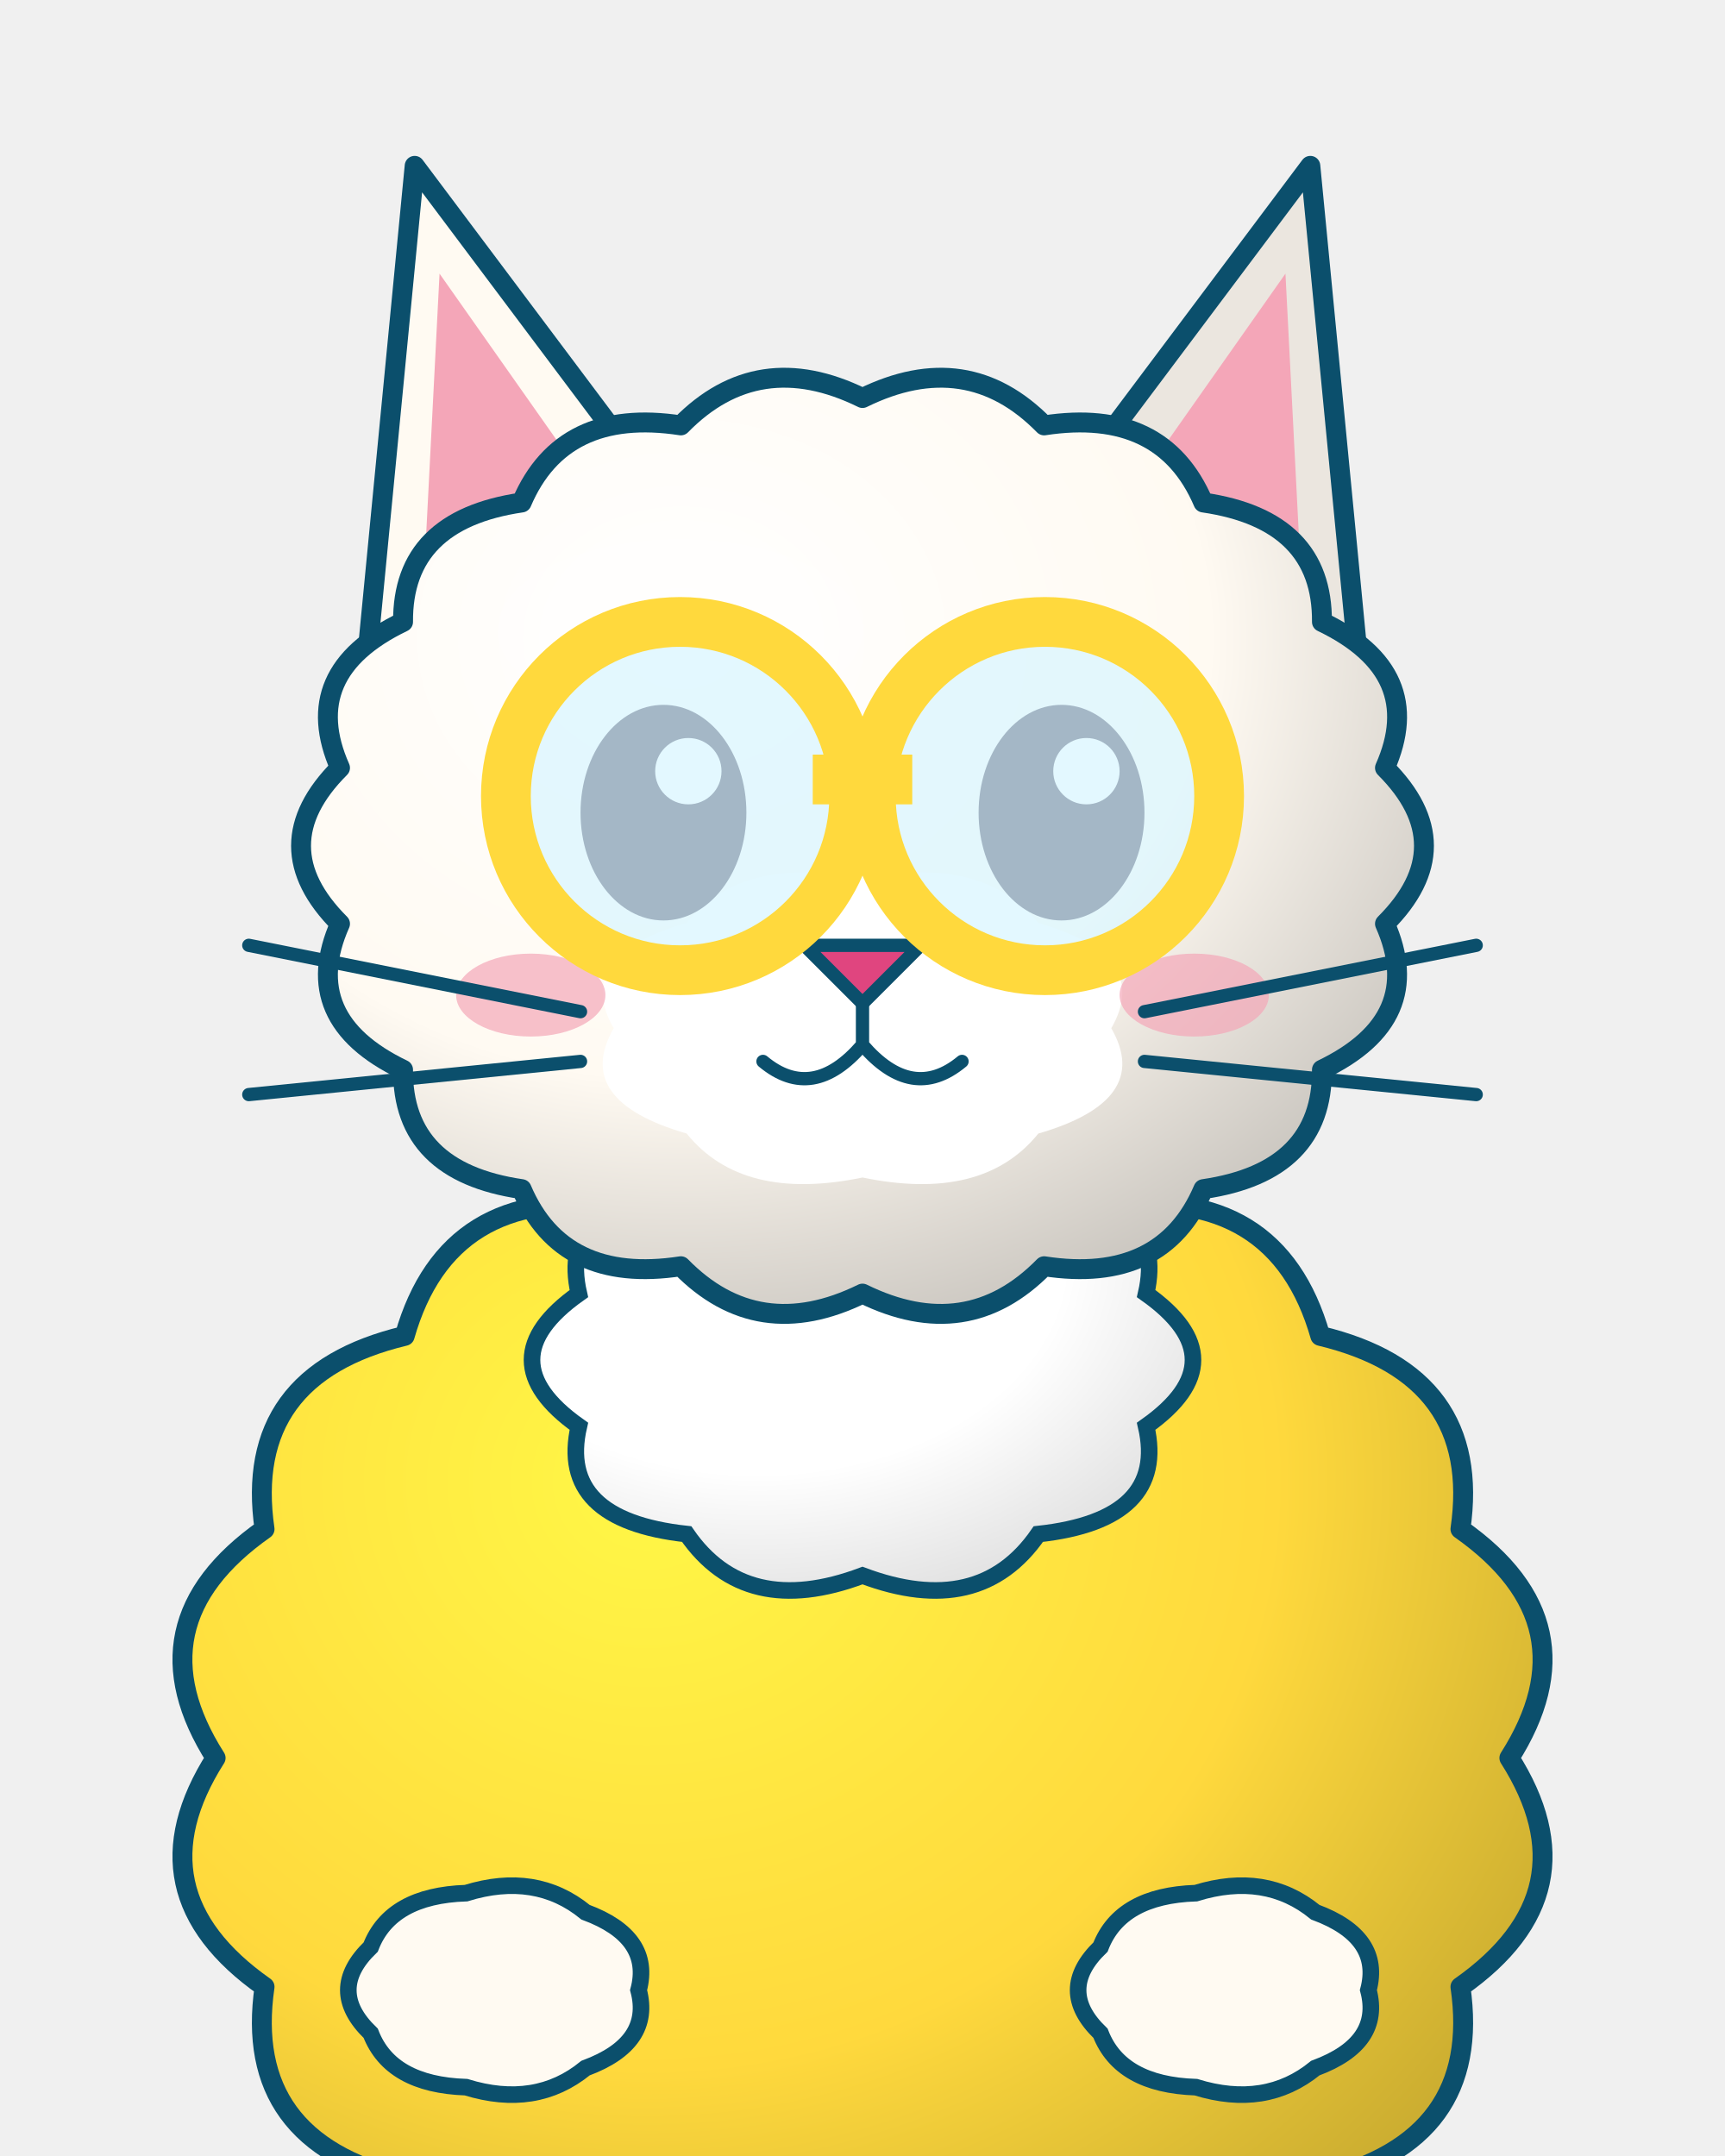
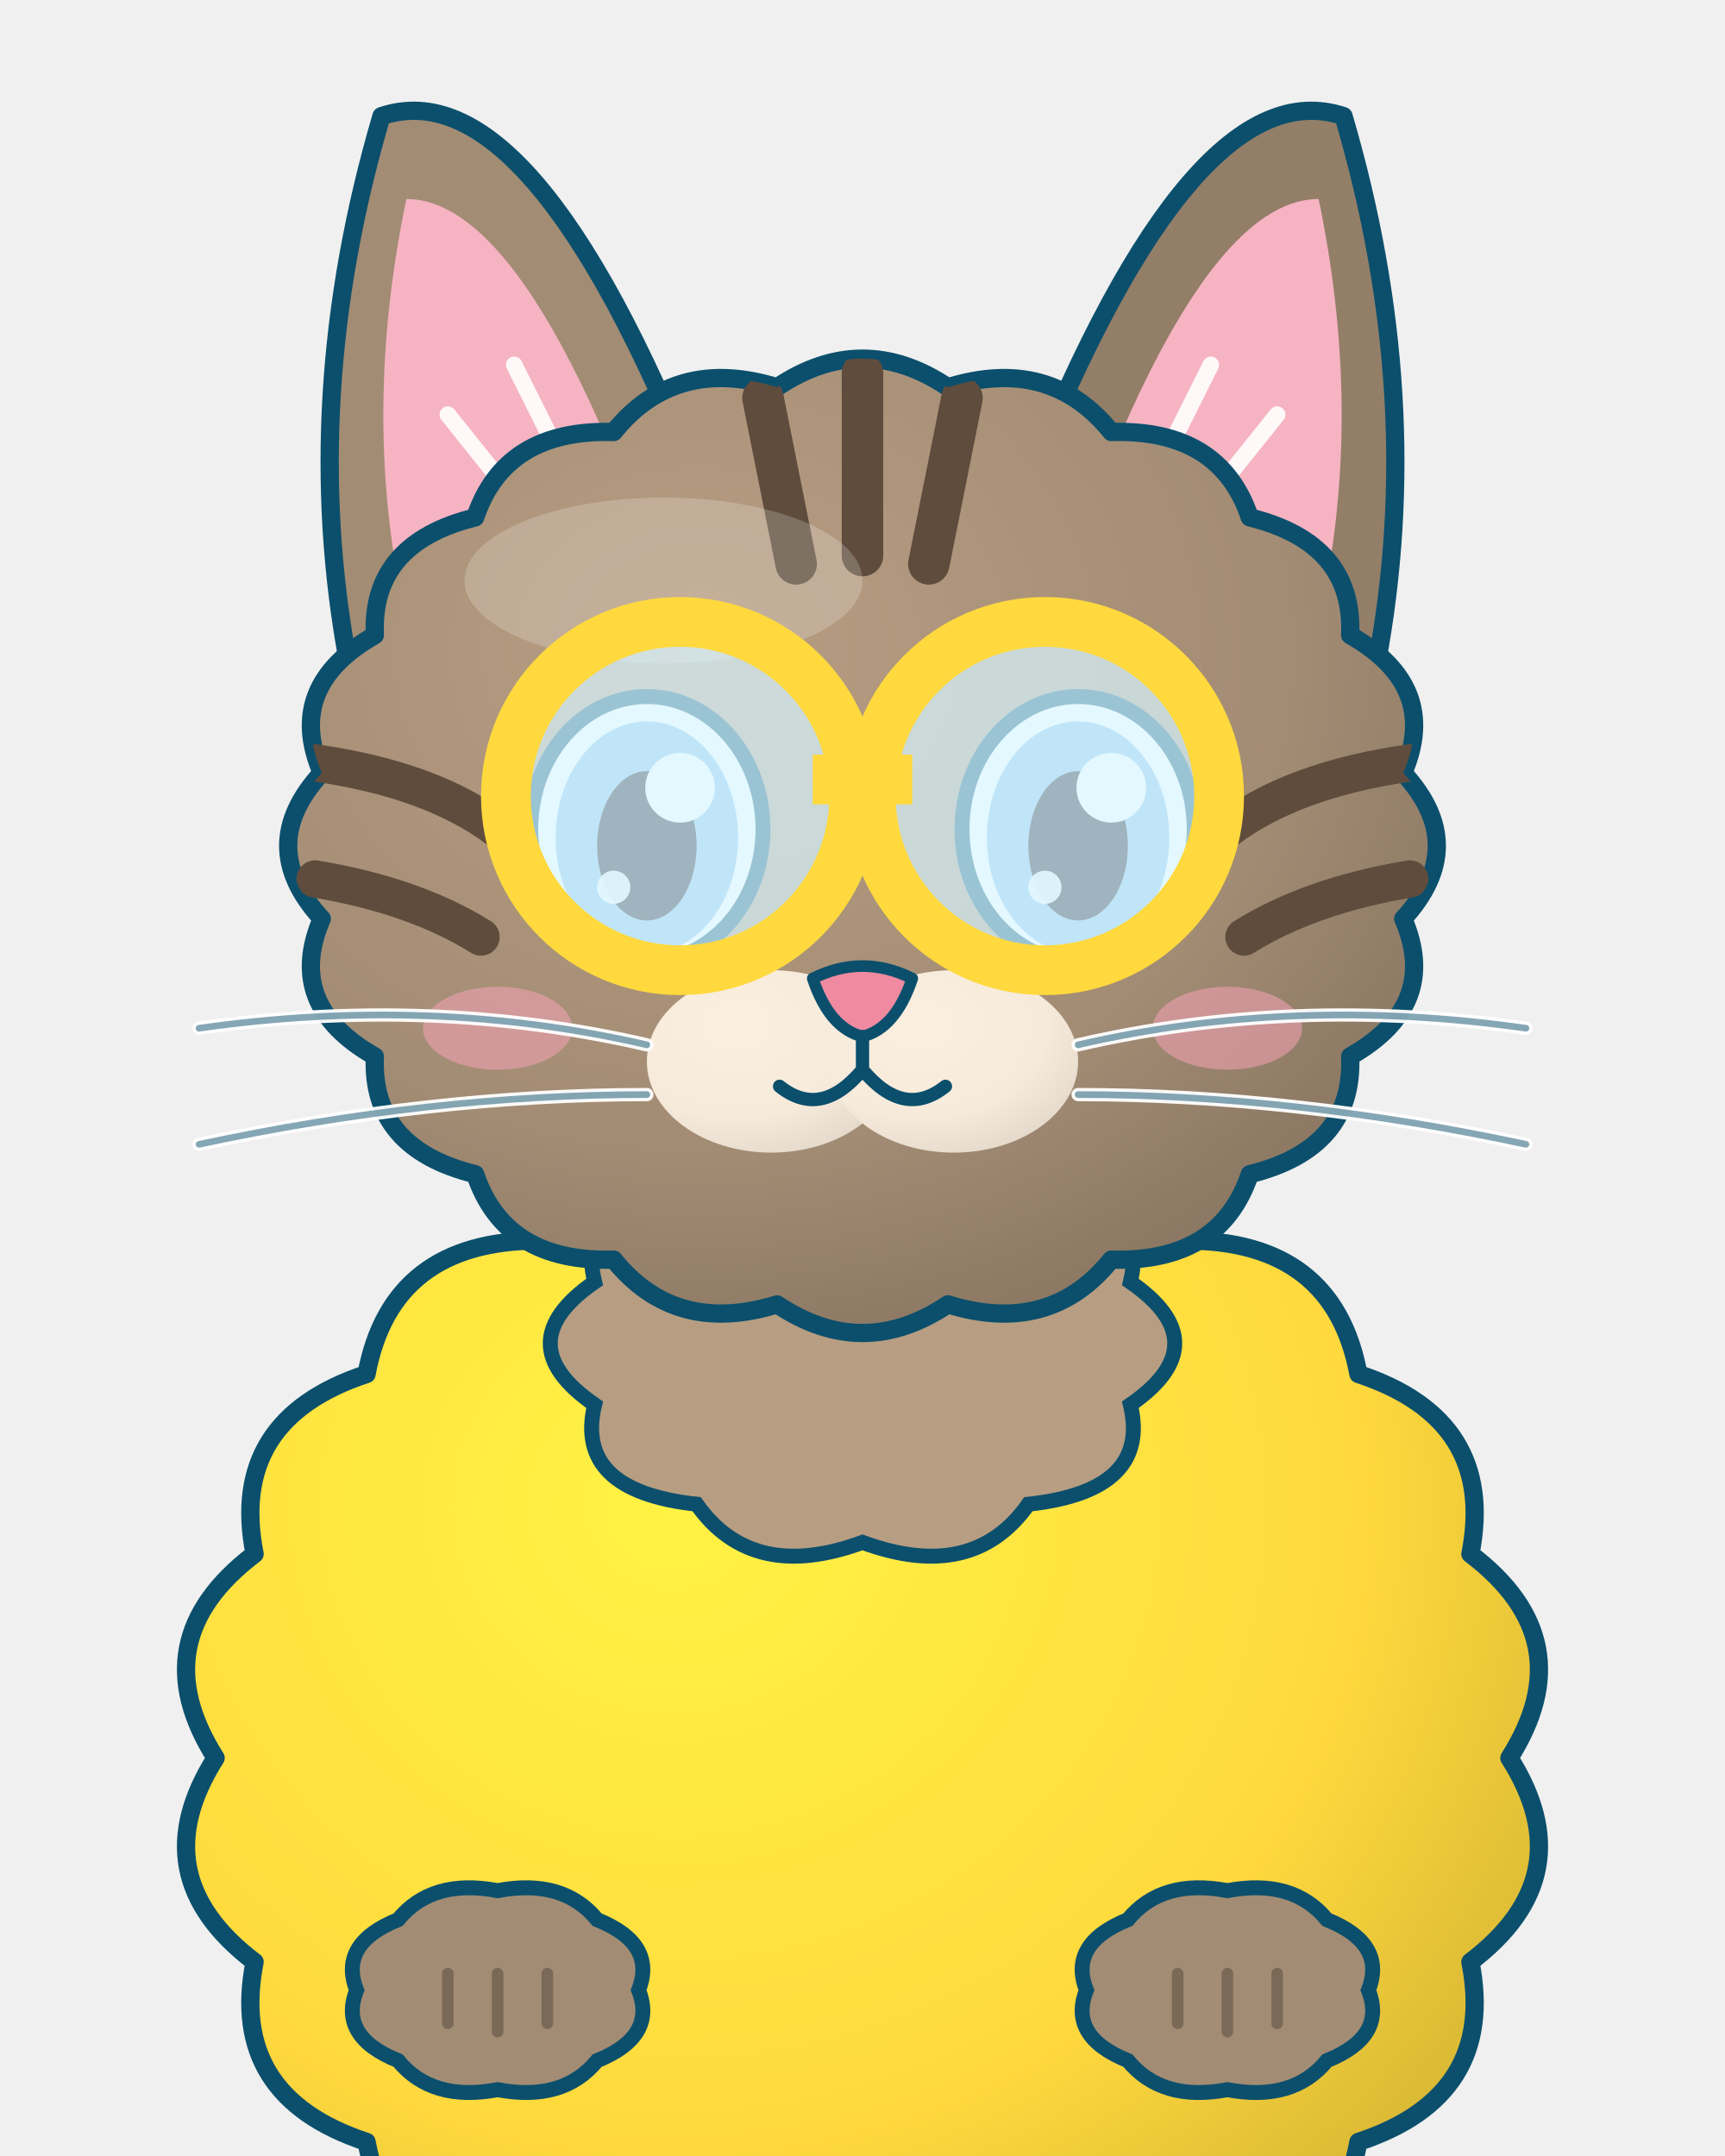
<svg xmlns="http://www.w3.org/2000/svg" viewBox="-104 -252 208 260">
  <defs>
-     <radialGradient id="ofrutigerwhite09415" cx=".34" cy=".28" r=".85">
-       <stop offset="0" stop-color="#fff746" />
-       <stop offset=".55" stop-color="#ffd93d" />
-       <stop offset="1" stop-color="#bda12d" />
+     <radialGradient id="ofrutigerwhite03519" cx=".36" cy=".30" r=".85">
+       <stop offset="0" stop-color="#fff344" />
+       <stop offset=".6" stop-color="#ffd93d" />
+       <stop offset="1" stop-color="#c7a930" />
    </radialGradient>
-     <radialGradient id="ffrutigerwhite09415" cx=".34" cy=".28" r=".85">
-       <stop offset="0" stop-color="#ffffff" />
-       <stop offset=".55" stop-color="#fffaf2" />
-       <stop offset="1" stop-color="#bdb9b3" />
+     <radialGradient id="ffrutigerwhite03519" cx=".36" cy=".30" r=".85">
+       <stop offset="0" stop-color="#b79d82" />
+       <stop offset=".6" stop-color="#a38c74" />
+       <stop offset="1" stop-color="#7f6d5a" />
    </radialGradient>
-     <radialGradient id="bfrutigerwhite09415" cx=".34" cy=".28" r=".85">
-       <stop offset="0" stop-color="#ffffff" />
-       <stop offset=".55" stop-color="#ffffff" />
-       <stop offset="1" stop-color="#dbdbdb" />
+     <radialGradient id="wfrutigerwhite03519" cx=".36" cy=".30" r=".85">
+       <stop offset="0" stop-color="#fbefdf" />
+       <stop offset=".6" stop-color="#f6eadb" />
+       <stop offset="1" stop-color="#ddd3c5" />
    </radialGradient>
+     <clipPath id="hfrutigerwhite03519">
+       <path d="M65.2 -141.2 Q69.7 -130.8 58.8 -124.6 Q59.3 -113.5 46.7 -110.4 Q43.1 -99.7 30.0 -100.1 Q22.6 -90.9 10.3 -94.7 Q0.0 -87.8 -10.3 -94.7 Q-22.6 -90.9 -30.0 -100.1 Q-43.1 -99.7 -46.7 -110.4 Q-59.3 -113.5 -58.8 -124.6 Q-69.7 -130.8 -65.2 -141.2 Q-73.3 -150.0 -65.2 -158.8 Q-69.7 -169.2 -58.8 -175.4 Q-59.3 -186.5 -46.7 -189.6 Q-43.1 -200.3 -30.0 -199.9 Q-22.6 -209.1 -10.3 -205.3 Q-0.0 -212.2 10.3 -205.3 Q22.6 -209.1 30.0 -199.9 Q43.1 -200.3 46.7 -189.6 Q59.3 -186.5 58.8 -175.4 Q69.7 -169.2 65.2 -158.8 Q73.3 -150.0 65.2 -141.2Z" />
+     </clipPath>
  </defs>
-   <ellipse cx="6" cy="34" rx="78" ry="16" fill="#000" opacity=".16" />
-   <path d="M78.0 -40.0 Q88.3 -23.8 72.1 -12.4 Q74.8 6.2 55.2 10.9 Q50.0 29.1 29.8 26.5 Q17.6 41.5 0.0 32.0 Q-17.6 41.5 -29.8 26.5 Q-50.0 29.1 -55.2 10.9 Q-74.8 6.2 -72.1 -12.4 Q-88.3 -23.8 -78.0 -40.0 Q-88.3 -56.2 -72.1 -67.6 Q-74.8 -86.2 -55.2 -90.9 Q-50.0 -109.1 -29.8 -106.5 Q-17.6 -121.5 -0.0 -112.0 Q17.6 -121.5 29.8 -106.5 Q50.0 -109.1 55.2 -90.9 Q74.8 -86.2 72.1 -67.6 Q88.3 -56.2 78.0 -40.0Z" fill="url(#ofrutigerwhite09415)" stroke="#0b4f6c" stroke-width="2.4" stroke-linejoin="round" />
-   <path d="M34.2 -80.0 Q36.8 -68.7 21.2 -67.0 Q14.1 -56.7 0.0 -62.0 Q-14.1 -56.7 -21.2 -67.0 Q-36.8 -68.7 -34.2 -80.0 Q-45.5 -88.0 -34.2 -96.0 Q-36.8 -107.3 -21.2 -109.0 Q-14.1 -119.3 -0.0 -114.0 Q14.1 -119.3 21.2 -109.0 Q36.8 -107.3 34.2 -96.0 Q45.5 -88.0 34.2 -80.0Z" fill="url(#bfrutigerwhite09415)" stroke="#0b4f6c" stroke-width="2" />
-   <path d="M-24 -192 L-54 -232 L-60 -170Z" fill="#fffaf2" stroke="#0b4f6c" stroke-width="2.4" stroke-linejoin="round" />
-   <path d="M-32 -192 L-51 -219 L-53 -180Z" fill="#f4a6b8" />
-   <path d="M24 -192 L54 -232 L60 -170Z" fill="#ebe6df" stroke="#0b4f6c" stroke-width="2.4" stroke-linejoin="round" />
-   <path d="M32 -192 L51 -219 L53 -180Z" fill="#f4a6b8" />
-   <path d="M63.0 -140.6 Q68.1 -129.1 55.4 -123.0 Q55.5 -110.7 41.1 -108.6 Q36.2 -97.1 21.9 -99.3 Q12.6 -89.8 0.0 -96.0 Q-12.6 -89.8 -21.9 -99.3 Q-36.2 -97.1 -41.1 -108.6 Q-55.5 -110.7 -55.4 -123.0 Q-68.1 -129.1 -63.0 -140.6 Q-72.4 -150.0 -63.0 -159.4 Q-68.1 -170.9 -55.4 -177.0 Q-55.5 -189.3 -41.1 -191.4 Q-36.2 -202.9 -21.9 -200.7 Q-12.6 -210.2 -0.0 -204.0 Q12.6 -210.2 21.9 -200.7 Q36.2 -202.9 41.1 -191.4 Q55.5 -189.3 55.4 -177.0 Q68.1 -170.9 63.0 -159.4 Q72.4 -150.0 63.0 -140.6Z" fill="url(#ffrutigerwhite09415)" stroke="#0b4f6c" stroke-width="2.4" stroke-linejoin="round" />
-   <ellipse cx="-22" cy="-176" rx="22" ry="11" fill="#fff" opacity=".22" />
-   <path d="M30.0 -128.0 Q35.0 -119.3 21.2 -115.3 Q14.5 -107.0 0.0 -110.0 Q-14.5 -107.0 -21.2 -115.3 Q-35.0 -119.3 -30.0 -128.0 Q-35.0 -136.7 -21.2 -140.7 Q-14.5 -149.0 -0.0 -146.0 Q14.5 -149.0 21.2 -140.7 Q35.0 -136.7 30.0 -128.0Z" fill="#ffffff" />
-   <ellipse cx="-24" cy="-154" rx="10" ry="13" fill="#2b2540" />
-   <circle cx="-21" cy="-159" r="4" fill="#fff" />
-   <ellipse cx="-40" cy="-132" rx="9" ry="5" fill="#f4a6b8" opacity=".7" />
-   <path d="M-34 -130 L-74 -138 M-34 -124 L-74 -120" stroke="#0b4f6c" stroke-width="1.6" stroke-linecap="round" />
-   <ellipse cx="24" cy="-154" rx="10" ry="13" fill="#2b2540" />
-   <circle cx="27" cy="-159" r="4" fill="#fff" />
-   <ellipse cx="40" cy="-132" rx="9" ry="5" fill="#f4a6b8" opacity=".7" />
-   <path d="M34 -130 L74 -138 M34 -124 L74 -120" stroke="#0b4f6c" stroke-width="1.6" stroke-linecap="round" />
-   <path d="M-7 -138 H7 L0 -131Z" fill="#e0457f" stroke="#0b4f6c" stroke-width="1.6" stroke-linejoin="round" />
-   <path d="M0 -131 V-126 M0 -126 Q-6 -119 -12 -124 M0 -126 Q6 -119 12 -124" fill="none" stroke="#0b4f6c" stroke-width="1.6" stroke-linecap="round" />
+   <ellipse cx="6" cy="34" rx="78" ry="15" fill="#000" opacity=".15" />
+   <path d="M78.0 -40.0 Q87.0 -25.8 73.3 -15.4 Q76.5 0.8 59.8 6.3 Q56.8 22.4 39.0 22.4 Q30.2 36.6 13.5 30.9 Q0.0 41.5 -13.5 30.9 Q-30.2 36.6 -39.0 22.4 Q-56.8 22.4 -59.8 6.3 Q-76.5 0.8 -73.3 -15.4 Q-87.0 -25.8 -78.0 -40.0 Q-87.0 -54.2 -73.3 -64.6 Q-76.5 -80.8 -59.8 -86.3 Q-56.8 -102.4 -39.0 -102.4 Q-30.2 -116.6 -13.5 -110.9 Q-0.0 -121.5 13.5 -110.9 Q30.2 -116.6 39.0 -102.4 Q56.8 -102.4 59.8 -86.3 Q76.5 -80.8 73.3 -64.6 Q87.0 -54.2 78.0 -40.0Z" fill="url(#ofrutigerwhite03519)" stroke="#0b4f6c" stroke-width="2.2" stroke-linejoin="round" />
+   <path d="M32.3 -82.6 Q34.8 -72.2 20.0 -70.6 Q13.3 -61.1 0.0 -66.0 Q-13.3 -61.1 -20.0 -70.6 Q-34.8 -72.2 -32.3 -82.6 Q-43.0 -90.0 -32.3 -97.4 Q-34.8 -107.8 -20.0 -109.4 Q-13.3 -118.9 -0.0 -114.0 Q13.3 -118.9 20.0 -109.4 Q34.8 -107.8 32.3 -97.4 Q43.0 -90.0 32.3 -82.6Z" fill="#b79d82" stroke="#0b4f6c" stroke-width="1.8" />
+   <path d="M-20 -194 Q-40 -244 -58 -238 Q-68 -204 -62 -172Z" fill="#a38c74" stroke="#0b4f6c" stroke-width="2.2" stroke-linejoin="round" />
+   <path d="M-28 -192 Q-42 -228 -55 -228 Q-60 -204 -56 -182Z" fill="#f6b3c2" />
+   <path d="M-36 -196 l-6 -12 M-42 -192 l-8 -10" stroke="#fff" stroke-width="2" stroke-linecap="round" opacity=".9" />
+   <path d="M20 -194 Q40 -244 58 -238 Q68 -204 62 -172Z" fill="#937e68" stroke="#0b4f6c" stroke-width="2.2" stroke-linejoin="round" />
+   <path d="M28 -192 Q42 -228 55 -228 Q60 -204 56 -182Z" fill="#f6b3c2" />
+   <path d="M36 -196 l6 -12 M42 -192 l8 -10" stroke="#fff" stroke-width="2" stroke-linecap="round" opacity=".9" />
+   <path d="M65.2 -141.2 Q69.7 -130.8 58.8 -124.6 Q59.3 -113.5 46.7 -110.4 Q43.1 -99.7 30.0 -100.1 Q22.6 -90.9 10.3 -94.7 Q0.0 -87.8 -10.3 -94.7 Q-22.6 -90.9 -30.0 -100.1 Q-43.1 -99.7 -46.7 -110.4 Q-59.3 -113.5 -58.8 -124.6 Q-69.7 -130.8 -65.2 -141.2 Q-73.3 -150.0 -65.2 -158.8 Q-69.7 -169.2 -58.8 -175.4 Q-59.3 -186.5 -46.7 -189.6 Q-43.1 -200.3 -30.0 -199.9 Q-22.6 -209.1 -10.3 -205.3 Q-0.0 -212.2 10.3 -205.3 Q22.6 -209.1 30.0 -199.9 Q43.1 -200.3 46.7 -189.6 Q59.3 -186.5 58.8 -175.4 Q69.7 -169.2 65.2 -158.8 Q73.3 -150.0 65.2 -141.2Z" fill="url(#ffrutigerwhite03519)" stroke="#0b4f6c" stroke-width="2.2" stroke-linejoin="round" />
+   <g clip-path="url(#hfrutigerwhite03519)">
+     <path d="M-12 -204 l4 20 M0 -207 v22 M12 -204 l-4 20" stroke="#5f4c3d" stroke-width="5" stroke-linecap="round" />
+     <path d="M-66 -160 q14 2 22 8 M-66 -146 q12 2 20 7" stroke="#5f4c3d" stroke-width="4.5" stroke-linecap="round" fill="none" />
+     <path d="M66 -160 q-14 2 -22 8 M66 -146 q-12 2 -20 7" stroke="#5f4c3d" stroke-width="4.5" stroke-linecap="round" fill="none" />
+   </g>
+   <ellipse cx="-24" cy="-182" rx="24" ry="10" fill="#fff" opacity=".2" />
+   <ellipse cx="-11" cy="-124" rx="15" ry="11" fill="url(#wfrutigerwhite03519)" />
+   <ellipse cx="11" cy="-124" rx="15" ry="11" fill="url(#wfrutigerwhite03519)" />
+   <ellipse cx="-26" cy="-152" rx="14" ry="16" fill="#fff" stroke="#0b4f6c" stroke-width="1.8" />
+   <ellipse cx="-26" cy="-151" rx="11" ry="14" fill="#8cc0e6" />
+   <ellipse cx="-26" cy="-150" rx="6" ry="9" fill="#1b1b26" />
+   <circle cx="-22" cy="-157" r="4.2" fill="#fff" />
+   <circle cx="-30" cy="-145" r="2" fill="#fff" opacity=".9" />
+   <ellipse cx="-44" cy="-128" rx="9" ry="5" fill="#f6a3b6" opacity=".55" />
+   <path d="M-26 -126 Q-52 -132 -80 -128 M-26 -120 Q-52 -120 -80 -114" fill="none" stroke="#fff" stroke-width="1.6" stroke-linecap="round" opacity=".95" />
+   <path d="M-26 -126 Q-52 -132 -80 -128 M-26 -120 Q-52 -120 -80 -114" fill="none" stroke="#0b4f6c" stroke-width=".8" stroke-linecap="round" opacity=".5" />
+   <ellipse cx="26" cy="-152" rx="14" ry="16" fill="#fff" stroke="#0b4f6c" stroke-width="1.8" />
+   <ellipse cx="26" cy="-151" rx="11" ry="14" fill="#8cc0e6" />
+   <ellipse cx="26" cy="-150" rx="6" ry="9" fill="#1b1b26" />
+   <circle cx="30" cy="-157" r="4.2" fill="#fff" />
+   <circle cx="22" cy="-145" r="2" fill="#fff" opacity=".9" />
+   <ellipse cx="44" cy="-128" rx="9" ry="5" fill="#f6a3b6" opacity=".55" />
+   <path d="M26 -126 Q52 -132 80 -128 M26 -120 Q52 -120 80 -114" fill="none" stroke="#fff" stroke-width="1.6" stroke-linecap="round" opacity=".95" />
+   <path d="M26 -126 Q52 -132 80 -128 M26 -120 Q52 -120 80 -114" fill="none" stroke="#0b4f6c" stroke-width=".8" stroke-linecap="round" opacity=".5" />
+   <path d="M-6 -134 Q0 -137 6 -134 Q4 -128 0 -127 Q-4 -128 -6 -134Z" fill="#ef8aa0" stroke="#0b4f6c" stroke-width="1.4" stroke-linejoin="round" />
+   <path d="M0 -127 V-123 M0 -123 Q-5 -117 -10 -121 M0 -123 Q5 -117 10 -121" fill="none" stroke="#0b4f6c" stroke-width="1.6" stroke-linecap="round" />
  <circle cx="-22" cy="-156" r="21" fill="#d8f6ff" fill-opacity=".7" stroke="#ffd93d" stroke-width="6" />
  <circle cx="22" cy="-156" r="21" fill="#d8f6ff" fill-opacity=".7" stroke="#ffd93d" stroke-width="6" />
  <path d="M-6 -158 H6" stroke="#ffd93d" stroke-width="6" />
-   <path d="M-27.0 -12.0 Q-25.3 -5.6 -33.4 -2.6 Q-39.4 2.3 -47.8 -0.3 Q-56.9 -0.6 -59.3 -6.8 Q-64.7 -12.0 -59.3 -17.2 Q-56.9 -23.4 -47.8 -23.7 Q-39.4 -26.3 -33.4 -21.4 Q-25.3 -18.4 -27.0 -12.0Z" fill="#fffaf2" stroke="#0b4f6c" stroke-width="2" />
-   <path d="M61.0 -12.0 Q62.7 -5.6 54.6 -2.6 Q48.6 2.3 40.2 -0.3 Q31.1 -0.6 28.7 -6.8 Q23.3 -12.0 28.7 -17.2 Q31.1 -23.4 40.2 -23.7 Q48.6 -26.3 54.6 -21.4 Q62.7 -18.4 61.0 -12.0Z" fill="#fffaf2" stroke="#0b4f6c" stroke-width="2" />
+   <path d="M-27.0 -12.0 Q-24.8 -6.4 -32.0 -3.5 Q-36.1 1.5 -44.0 0.0 Q-51.9 1.5 -56.0 -3.5 Q-63.2 -6.4 -61.0 -12.0 Q-63.2 -17.6 -56.0 -20.5 Q-51.9 -25.5 -44.0 -24.0 Q-36.1 -25.5 -32.0 -20.5 Q-24.8 -17.6 -27.0 -12.0Z" fill="#a38c74" stroke="#0b4f6c" stroke-width="1.8" />
+   <path d="M-50 -8 v-6 M-44 -7 v-7 M-38 -8 v-6" stroke="#7a6957" stroke-width="1.4" stroke-linecap="round" />
+   <path d="M61.0 -12.0 Q63.2 -6.4 56.0 -3.5 Q51.9 1.5 44.0 0.0 Q36.1 1.5 32.0 -3.5 Q24.8 -6.4 27.0 -12.0 Q24.8 -17.6 32.0 -20.5 Q36.1 -25.5 44.0 -24.0 Q51.9 -25.5 56.0 -20.5 Q63.2 -17.6 61.0 -12.0Z" fill="#a38c74" stroke="#0b4f6c" stroke-width="1.8" />
+   <path d="M38 -8 v-6 M44 -7 v-7 M50 -8 v-6" stroke="#7a6957" stroke-width="1.4" stroke-linecap="round" />
</svg>
